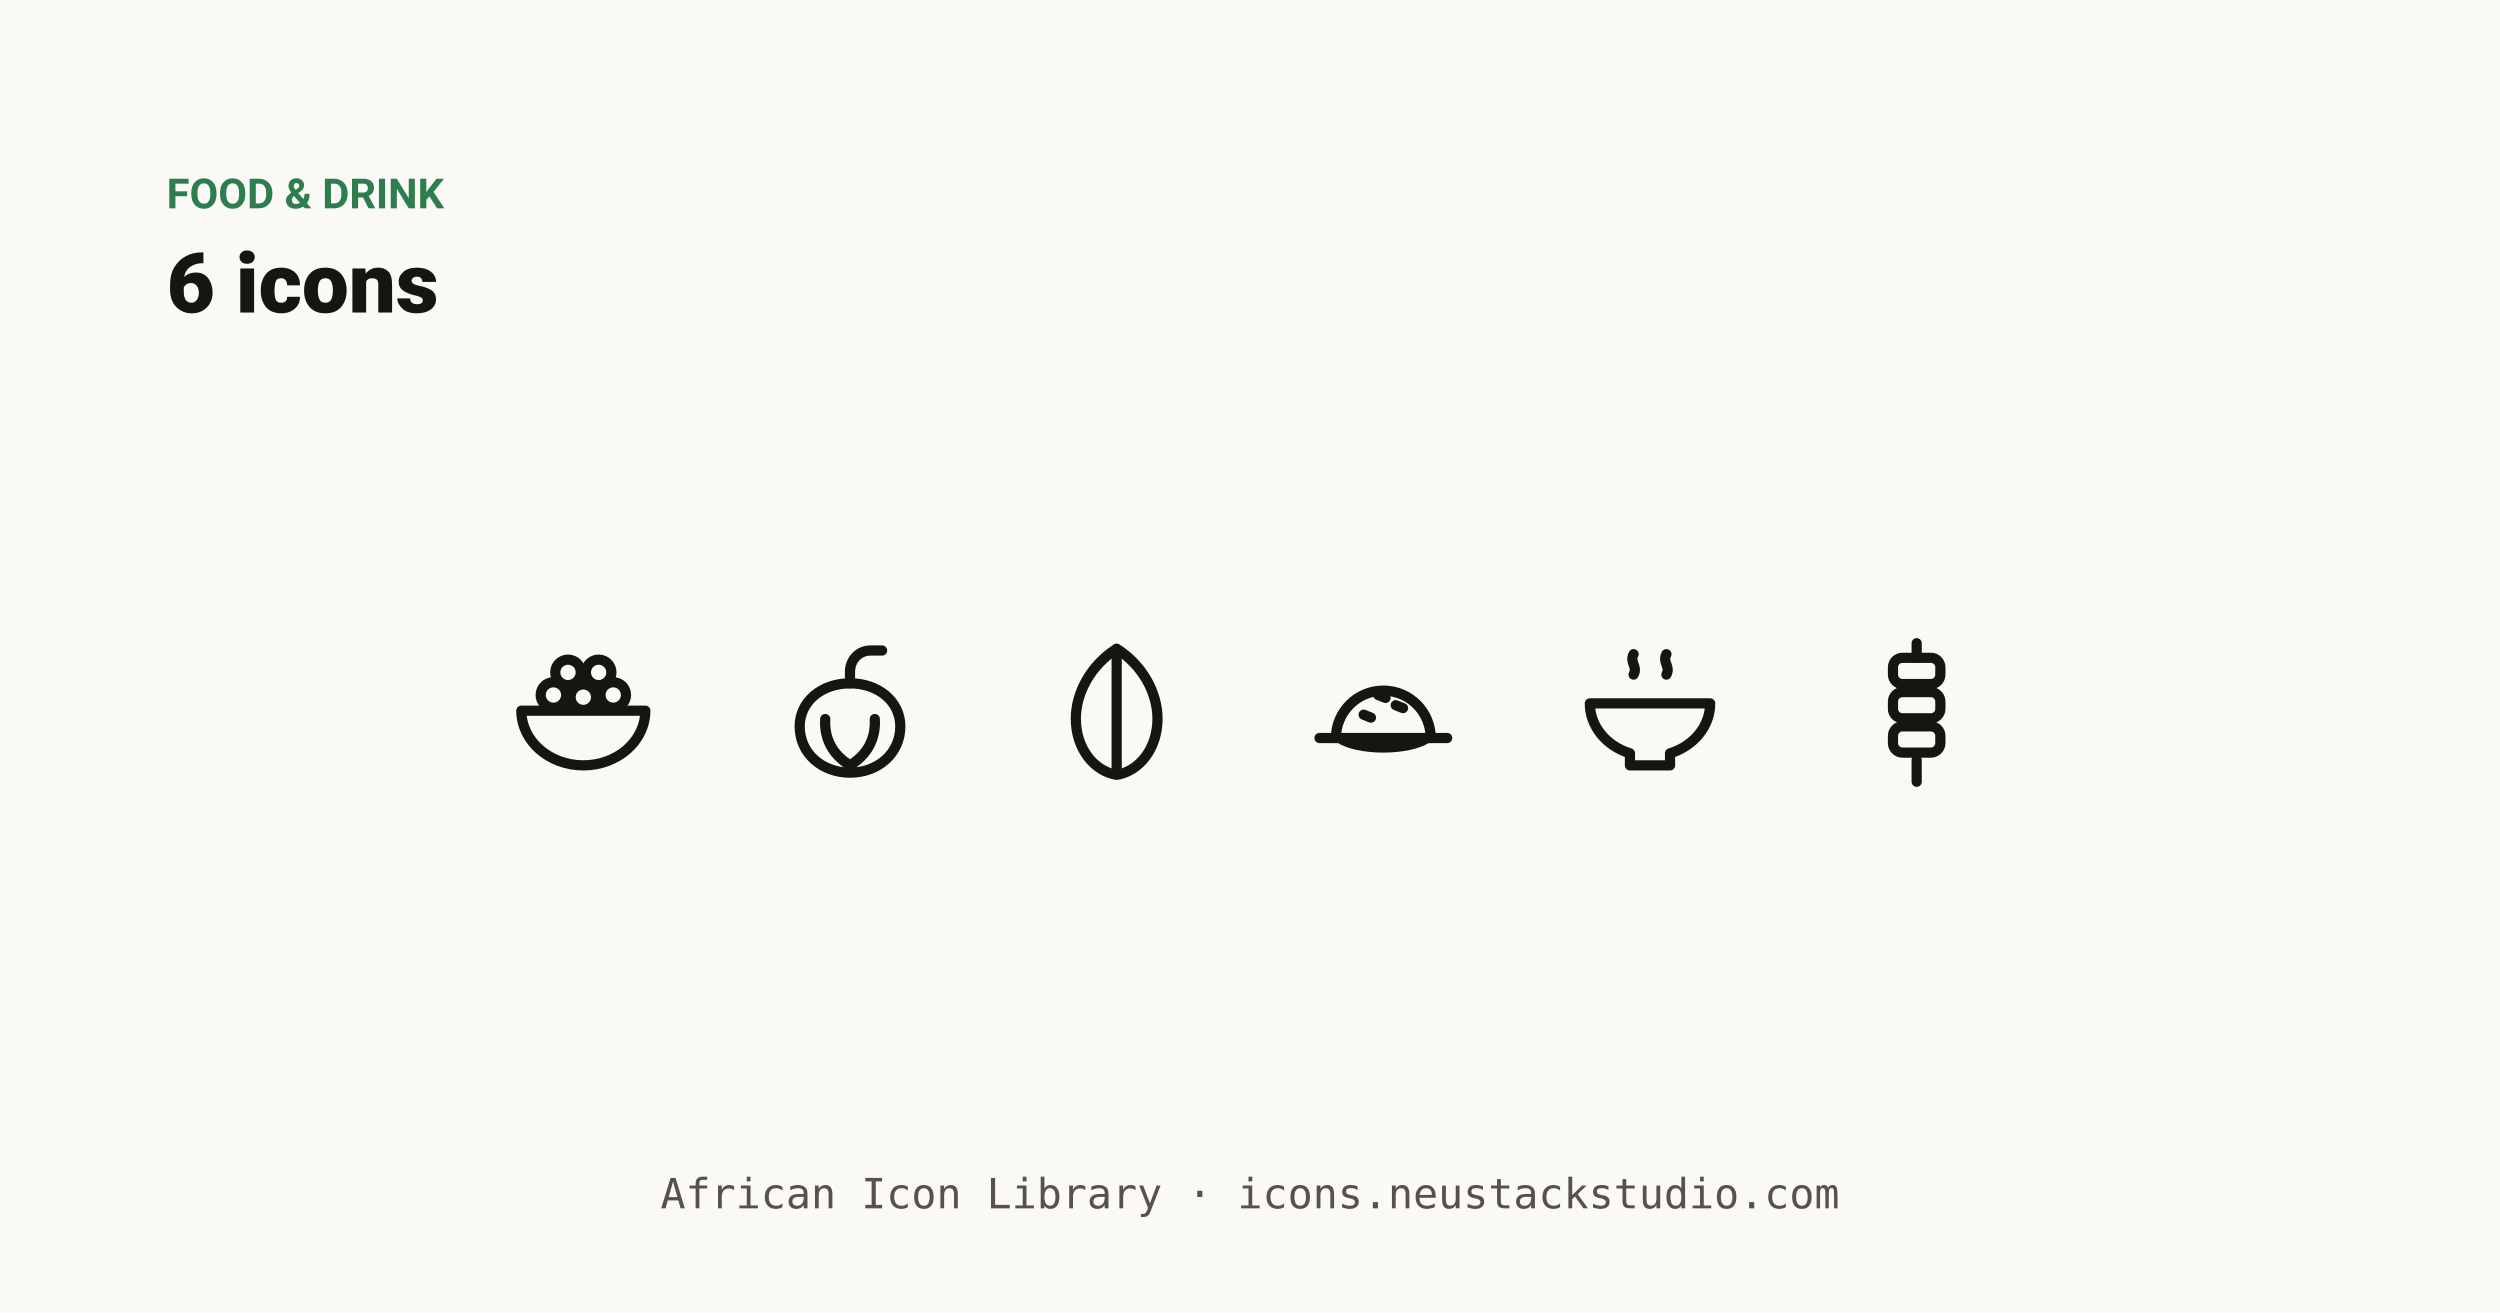
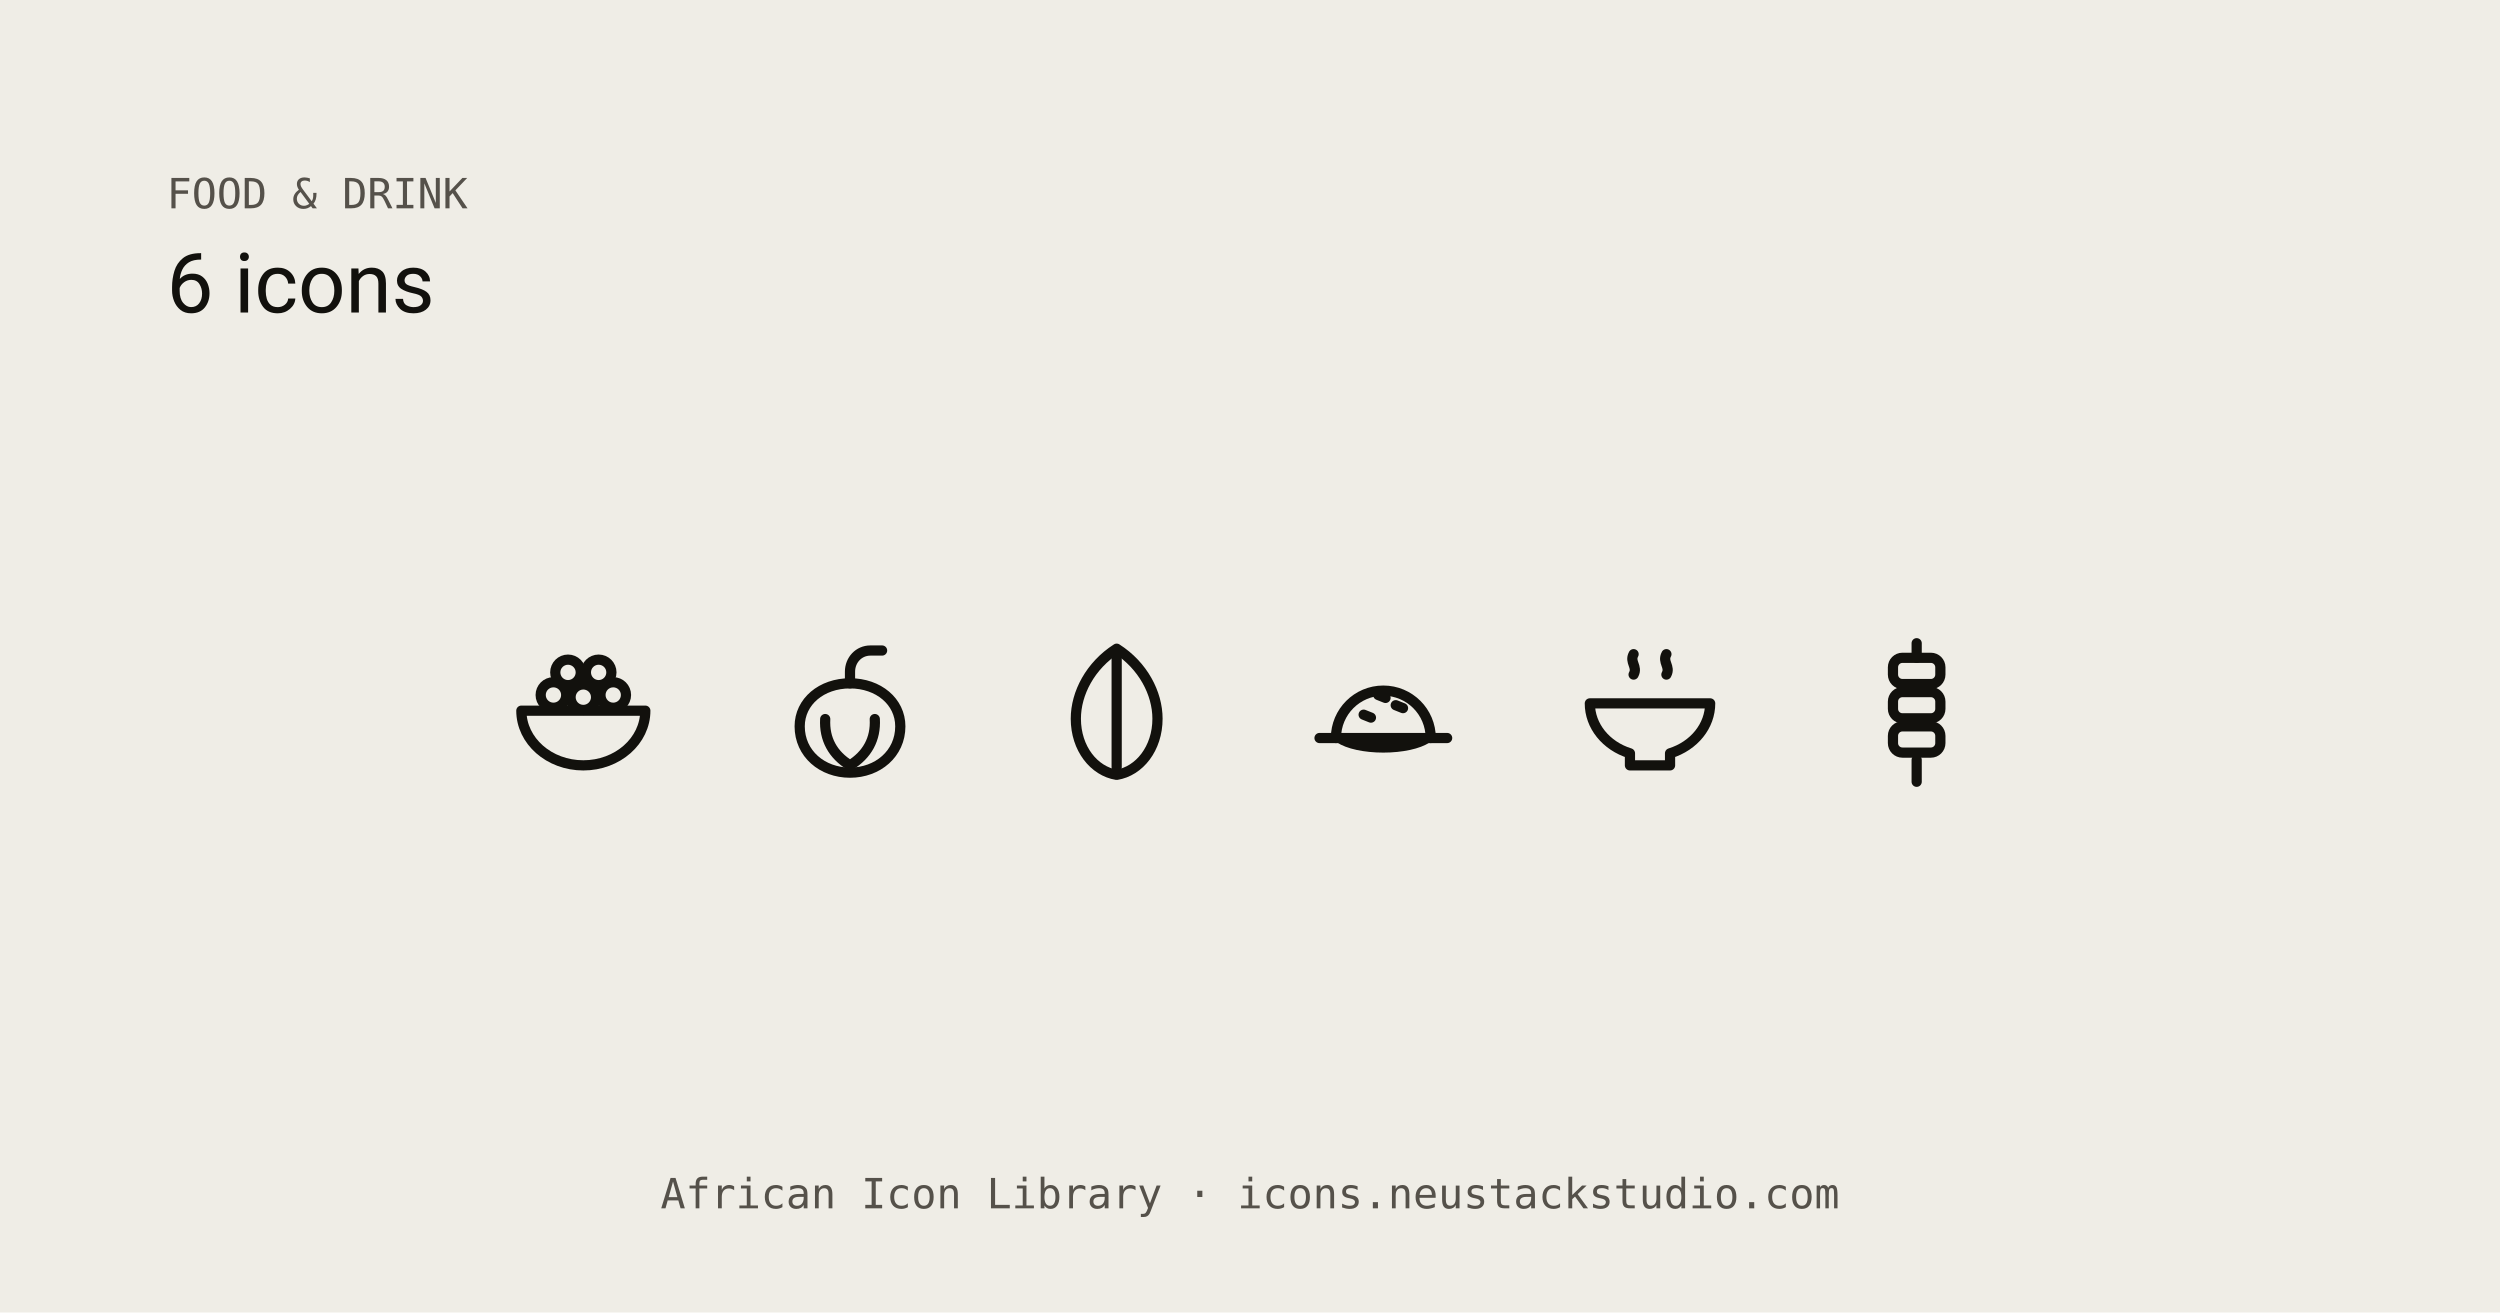
<svg xmlns="http://www.w3.org/2000/svg" width="1200" height="630" viewBox="0 0 1200 630">
-   <rect width="1200" height="630" fill="#FAF9F6" />
-   <text x="80" y="100" font-family="-apple-system, BlinkMacSystemFont, 'Segoe UI', 'Schibsted Grotesk', Roboto, Helvetica, Arial, sans-serif" font-size="20" font-weight="600" fill="#2E7D4F" text-anchor="start">FOOD &amp; DRINK</text>
-   <text x="80" y="150" font-family="-apple-system, BlinkMacSystemFont, 'Segoe UI', 'Schibsted Grotesk', Roboto, Helvetica, Arial, sans-serif" font-size="40" font-weight="800" fill="#16150F" text-anchor="start">6 icons</text>
-   <g transform="translate(238 300) scale(3.5)" fill="none" stroke="#16150F" stroke-width="1.4" stroke-linecap="round" stroke-linejoin="round">
+   <rect width="1200" height="630" fill="#efede6" />
+   <text x="80" y="100" font-family="'Geist Mono', ui-monospace, SFMono-Regular, Menlo, monospace" font-size="20" font-weight="400" fill="#55514a" text-anchor="start">FOOD &amp; DRINK</text>
+   <text x="80" y="150" font-family="Geist, ui-sans-serif, system-ui, -apple-system, 'Segoe UI', Roboto, sans-serif" font-size="40" font-weight="400" fill="#12110d" text-anchor="start">6 icons</text>
+   <g transform="translate(238 300) scale(3.5)" fill="none" stroke="#12110d" stroke-width="1.4" stroke-linecap="round" stroke-linejoin="round">
    <path d="M3.5 11.75a8.5 7.5 0 0 0 17 0Z" />
    <circle cx="7.9" cy="9.6" r="1.75" />
    <circle cx="12" cy="9.9" r="1.75" />
    <circle cx="16.1" cy="9.6" r="1.75" />
    <circle cx="9.9" cy="6.5" r="1.75" />
    <circle cx="14.1" cy="6.5" r="1.75" />
  </g>
-   <g transform="translate(366 300) scale(3.5)" fill="none" stroke="#16150F" stroke-width="1.4" stroke-linecap="round" stroke-linejoin="round">
+   <g transform="translate(366 300) scale(3.5)" fill="none" stroke="#12110d" stroke-width="1.4" stroke-linecap="round" stroke-linejoin="round">
    <path d="M12 8c-3.9 0-6.9 2.5-6.9 5.9 0 3.75 3.1 6.35 6.9 6.35s6.9-2.6 6.9-6.35c0-3.4-3-5.9-6.9-5.9" />
    <path d="M8.6 12.9c-.15 2.75 1.05 4.9 3.4 6.35m3.4-6.35c.15 2.75-1.05 4.9-3.4 6.35" />
    <path d="M12 8V6.4c0-1.6 1.2-2.9 2.8-2.9h1.6" />
  </g>
-   <g transform="translate(494 300) scale(3.5)" fill="none" stroke="#16150F" stroke-width="1.4" stroke-linecap="round" stroke-linejoin="round">
+   <g transform="translate(494 300) scale(3.5)" fill="none" stroke="#12110d" stroke-width="1.4" stroke-linecap="round" stroke-linejoin="round">
    <path d="M12 3.25c3.6 2.3 5.6 6.1 5.6 9.6 0 4.1-2.5 7.2-5.6 7.7-3.1-.5-5.6-3.6-5.6-7.7 0-3.5 2-7.3 5.6-9.6" />
    <path d="M12 4.5v15" />
  </g>
-   <g transform="translate(622 300) scale(3.5)" fill="none" stroke="#16150F" stroke-width="1.4" stroke-linecap="round" stroke-linejoin="round">
+   <g transform="translate(622 300) scale(3.5)" fill="none" stroke="#12110d" stroke-width="1.4" stroke-linecap="round" stroke-linejoin="round">
    <path d="M5.5 15.5a6.5 6.5 0 0 1 13 0" />
    <path d="M3.25 15.5h17.5" />
    <path d="M6 15.5a6.75 2.4 0 0 0 12 0" />
    <path d="m9.3 12.3 1 .4m3.4-1.7 1 .4m-3.4-1.8 1 .4" />
  </g>
-   <g transform="translate(750 300) scale(3.5)" fill="none" stroke="#16150F" stroke-width="1.4" stroke-linecap="round" stroke-linejoin="round">
+   <g transform="translate(750 300) scale(3.5)" fill="none" stroke="#12110d" stroke-width="1.4" stroke-linecap="round" stroke-linejoin="round">
    <path d="M3.75 10.75h16.5a8.25 7.25 0 0 1-5.5 6.85v1.65h-5.5V17.6a8.25 7.25 0 0 1-5.5-6.85" />
    <path d="M9.75 4c-.6 1.1.6 1.7 0 2.8m4.5-2.8c-.6 1.1.6 1.7 0 2.8" />
  </g>
-   <g transform="translate(878 300) scale(3.5)" fill="none" stroke="#16150F" stroke-width="1.4" stroke-linecap="round" stroke-linejoin="round">
+   <g transform="translate(878 300) scale(3.5)" fill="none" stroke="#12110d" stroke-width="1.4" stroke-linecap="round" stroke-linejoin="round">
    <path d="M12 2.5v2m0 14v3" />
    <rect width="6.5" height="3.6" x="8.75" y="4.5" rx="1.3" />
    <rect width="6.5" height="3.6" x="8.75" y="9.2" rx="1.3" />
    <rect width="6.5" height="3.6" x="8.75" y="13.9" rx="1.3" />
  </g>
-   <text x="600" y="580" font-family="ui-monospace, SFMono-Regular, Menlo, 'IBM Plex Mono', monospace" font-size="20" font-weight="400" fill="#56524A" text-anchor="middle">African Icon Library · icons.neustackstudio.com</text>
+   <text x="600" y="580" font-family="'Geist Mono', ui-monospace, SFMono-Regular, Menlo, monospace" font-size="20" font-weight="400" fill="#55514a" text-anchor="middle">African Icon Library · icons.neustackstudio.com</text>
</svg>
